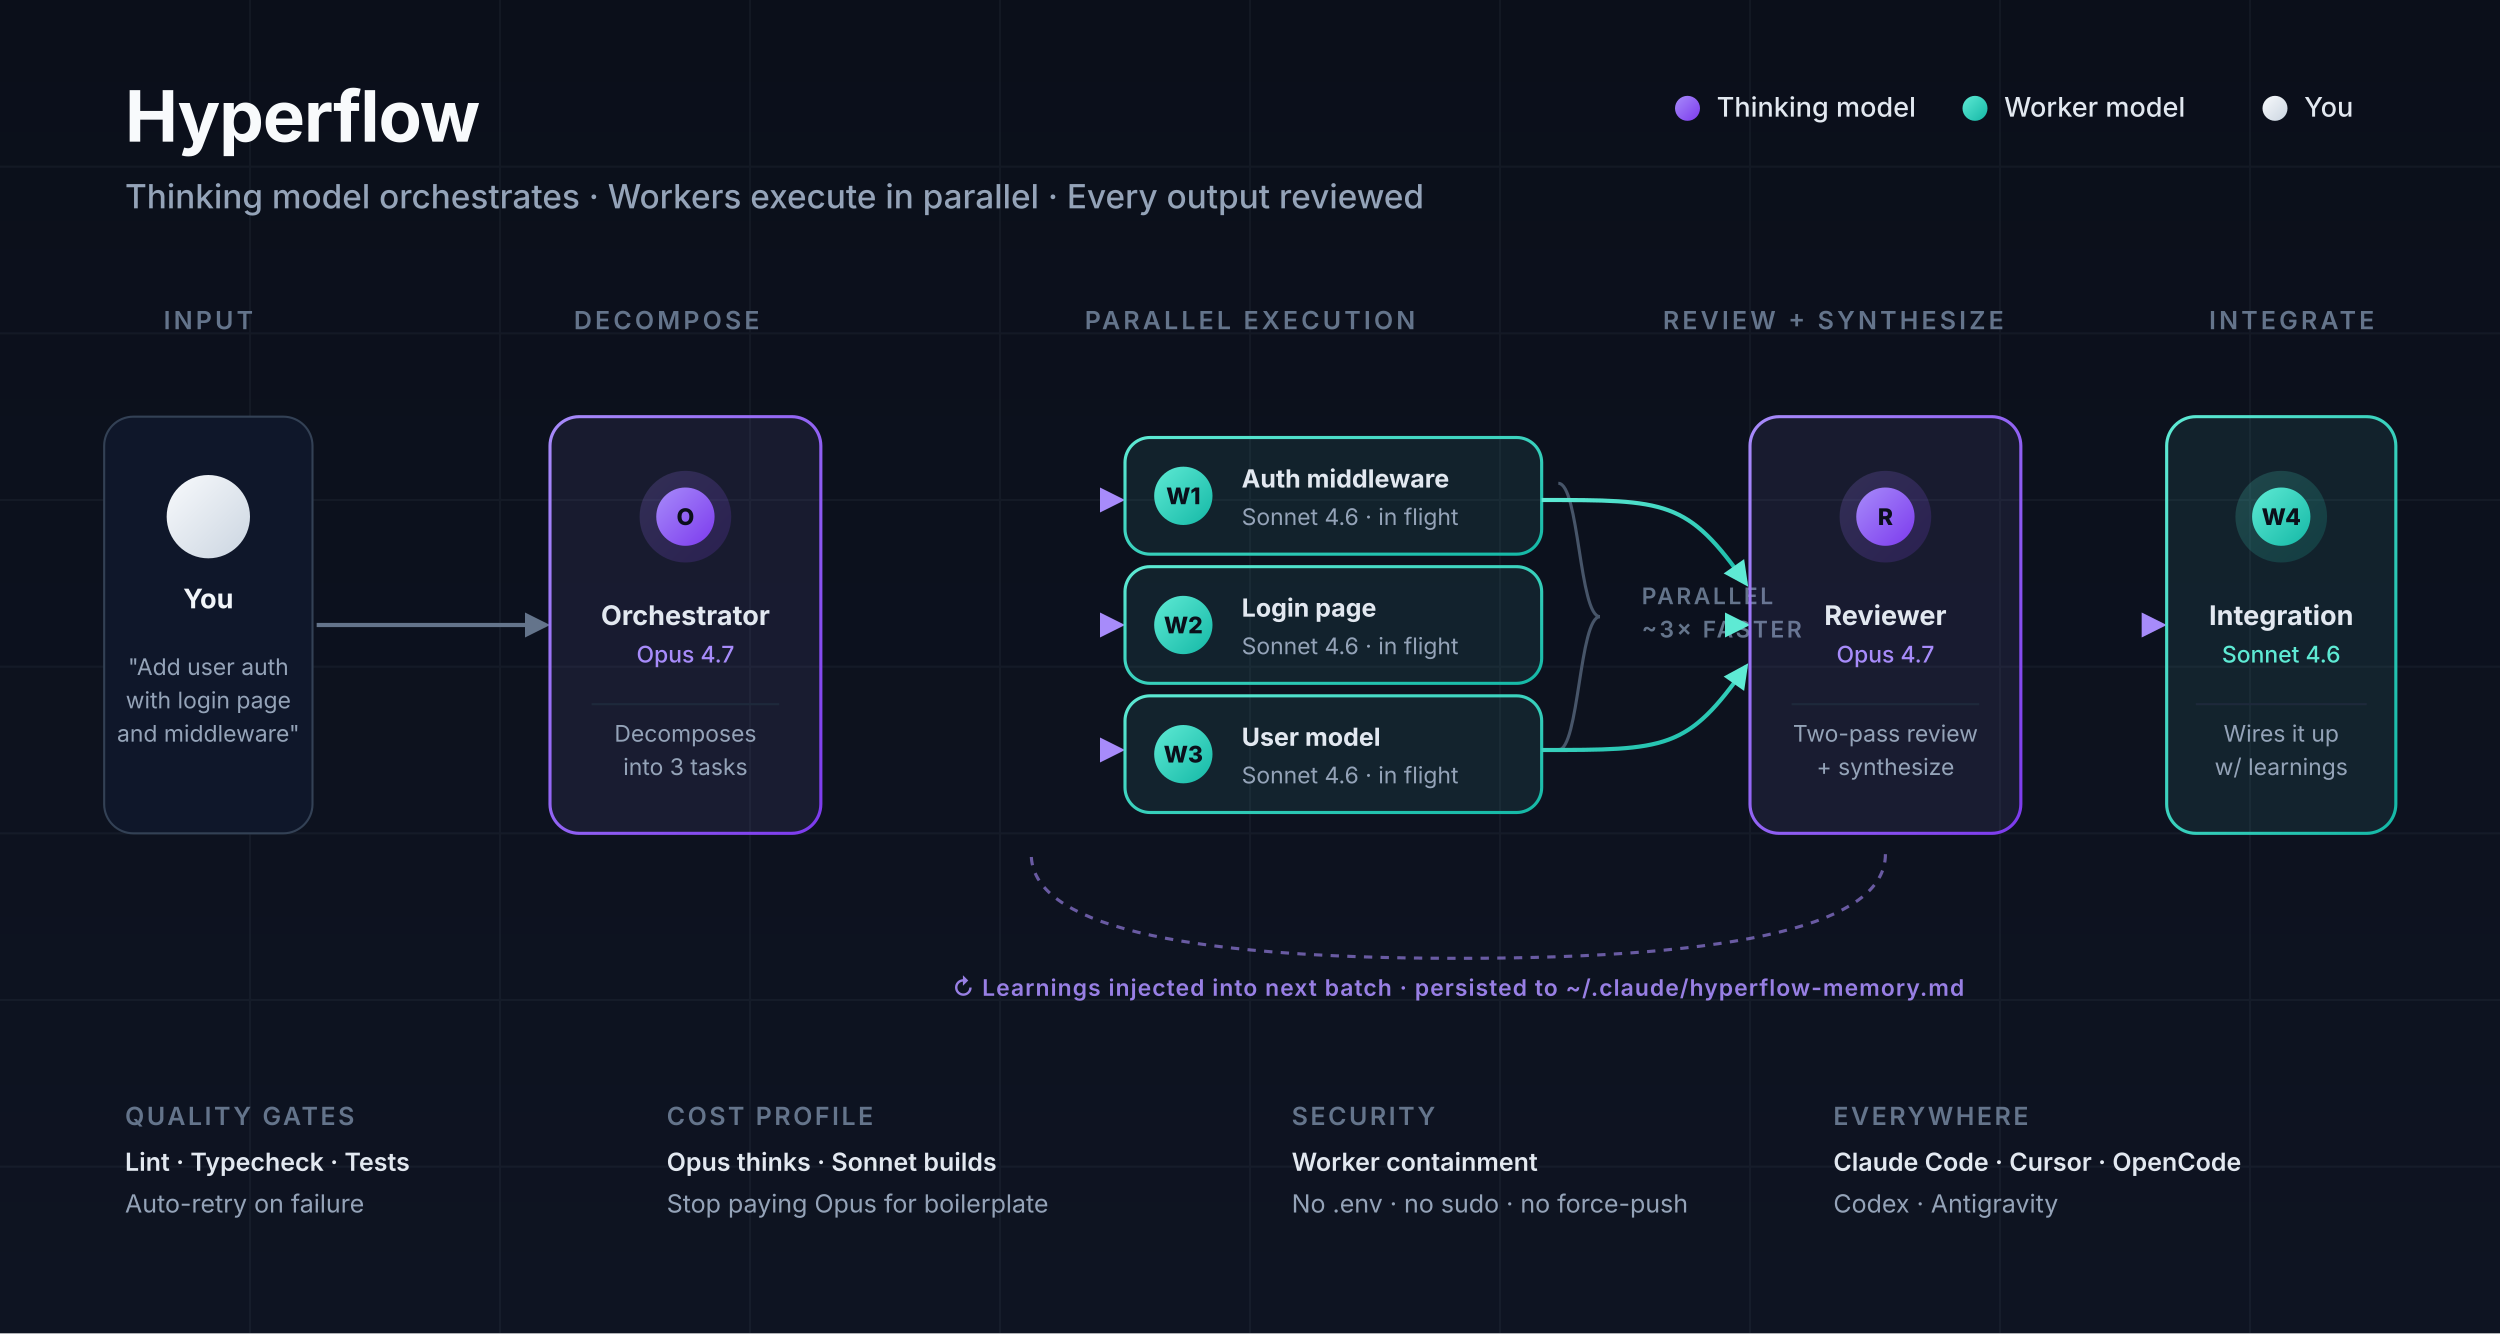
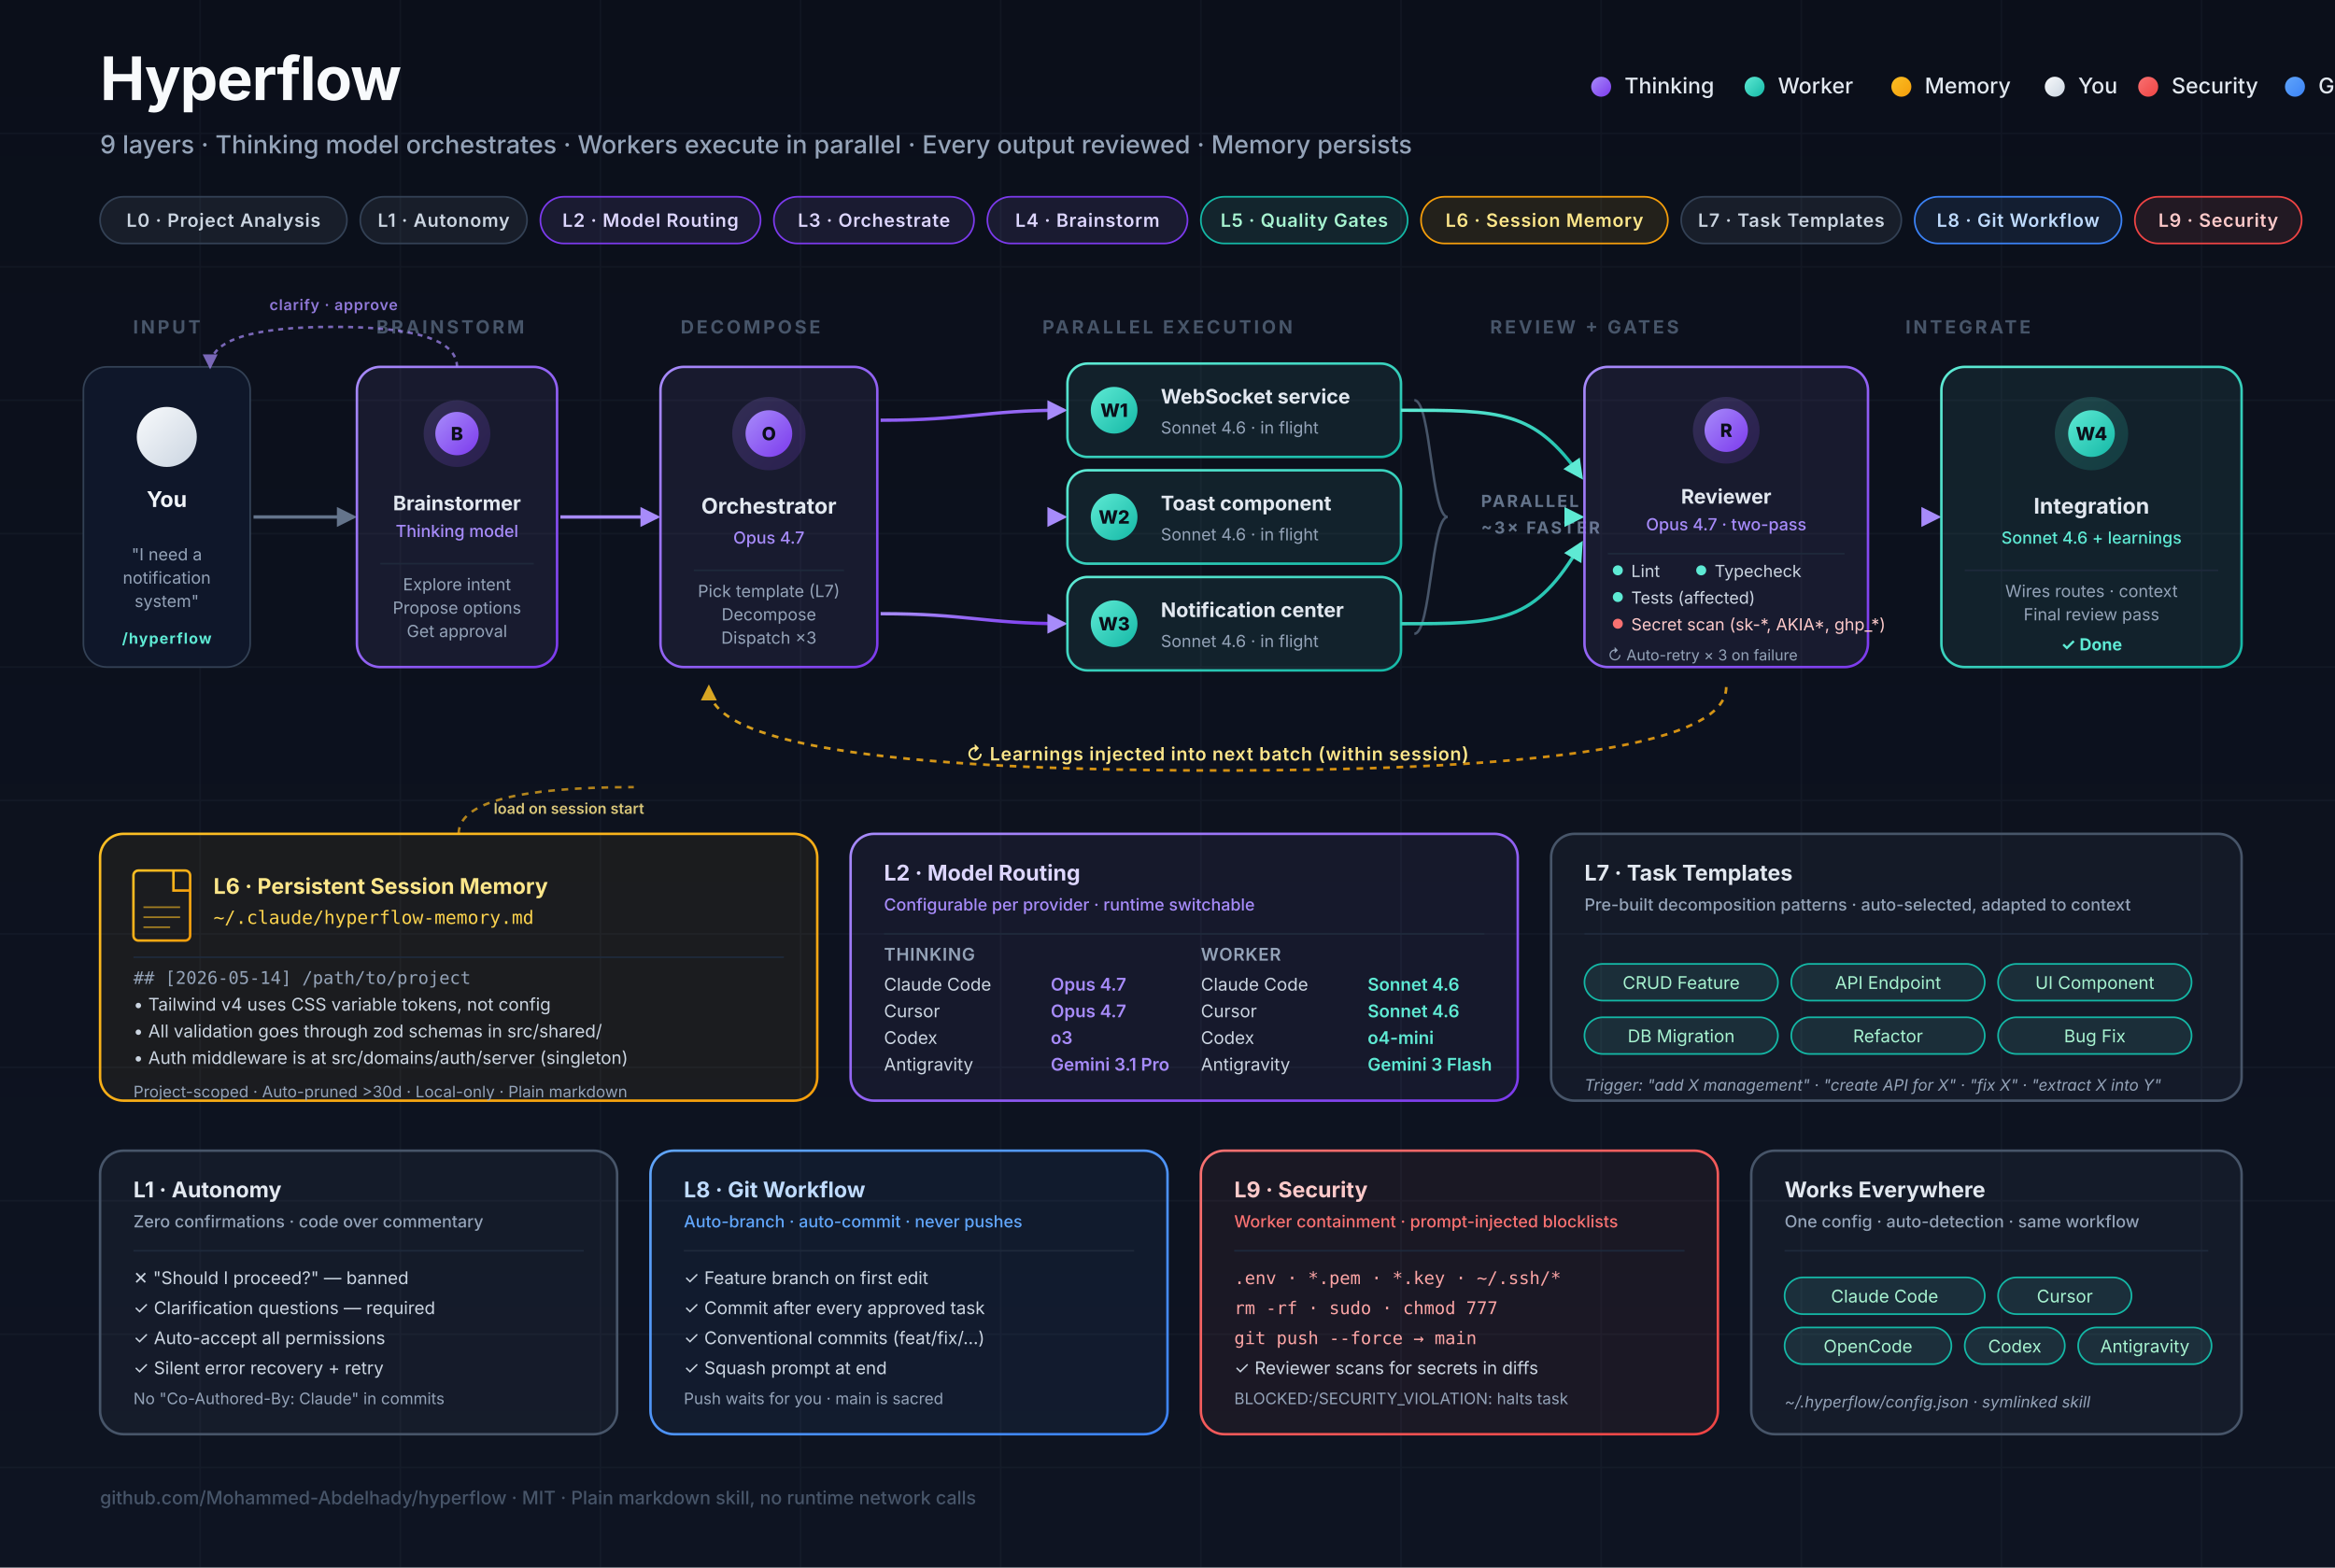
- <svg xmlns="http://www.w3.org/2000/svg" viewBox="0 0 1200 640" role="img" aria-labelledby="title desc" font-family="ui-sans-serif, -apple-system, BlinkMacSystemFont, 'Segoe UI', Inter, system-ui, sans-serif">
+ <svg xmlns="http://www.w3.org/2000/svg" viewBox="0 0 1400 940" role="img" aria-labelledby="title desc" font-family="ui-sans-serif, -apple-system, BlinkMacSystemFont, 'Segoe UI', Inter, system-ui, sans-serif">
  <defs>
    <linearGradient id="bg" x1="0" y1="0" x2="0" y2="1">
      <stop offset="0%" stop-color="#0B0F1A" />
      <stop offset="100%" stop-color="#0E1422" />
    </linearGradient>
    <linearGradient id="thinking" x1="0" y1="0" x2="1" y2="1">
      <stop offset="0%" stop-color="#A78BFA" />
      <stop offset="100%" stop-color="#7C3AED" />
    </linearGradient>
    <linearGradient id="worker" x1="0" y1="0" x2="1" y2="1">
      <stop offset="0%" stop-color="#5EEAD4" />
      <stop offset="100%" stop-color="#14B8A6" />
    </linearGradient>
    <linearGradient id="user" x1="0" y1="0" x2="1" y2="1">
      <stop offset="0%" stop-color="#F8FAFC" />
      <stop offset="100%" stop-color="#CBD5E1" />
    </linearGradient>
-     <filter id="soft" x="-20%" y="-20%" width="140%" height="140%">
-       <feGaussianBlur stdDeviation="8" />
-     </filter>
+     <linearGradient id="memory" x1="0" y1="0" x2="1" y2="1">
+       <stop offset="0%" stop-color="#FBBF24" />
+       <stop offset="100%" stop-color="#F59E0B" />
+     </linearGradient>
+     <linearGradient id="security" x1="0" y1="0" x2="1" y2="1">
+       <stop offset="0%" stop-color="#F87171" />
+       <stop offset="100%" stop-color="#EF4444" />
+     </linearGradient>
+     <linearGradient id="git" x1="0" y1="0" x2="1" y2="1">
+       <stop offset="0%" stop-color="#60A5FA" />
+       <stop offset="100%" stop-color="#3B82F6" />
+     </linearGradient>
    <marker id="arrow" viewBox="0 0 12 12" refX="10" refY="6" markerWidth="6" markerHeight="6" orient="auto-start-reverse">
      <path d="M0,0 L12,6 L0,12 Z" fill="#64748B" />
    </marker>
    <marker id="arrow-thinking" viewBox="0 0 12 12" refX="10" refY="6" markerWidth="6" markerHeight="6" orient="auto-start-reverse">
      <path d="M0,0 L12,6 L0,12 Z" fill="#A78BFA" />
    </marker>
    <marker id="arrow-worker" viewBox="0 0 12 12" refX="10" refY="6" markerWidth="6" markerHeight="6" orient="auto-start-reverse">
      <path d="M0,0 L12,6 L0,12 Z" fill="#5EEAD4" />
    </marker>
+     <marker id="arrow-memory" viewBox="0 0 12 12" refX="10" refY="6" markerWidth="6" markerHeight="6" orient="auto-start-reverse">
+       <path d="M0,0 L12,6 L0,12 Z" fill="#FBBF24" />
+     </marker>
  </defs>
-   <rect width="1200" height="640" fill="url(#bg)" />
-   <g opacity="0.06" stroke="#94A3B8" stroke-width="1">
-     <path d="M0 80 H1200 M0 160 H1200 M0 240 H1200 M0 320 H1200 M0 400 H1200 M0 480 H1200 M0 560 H1200" />
-     <path d="M120 0 V640 M240 0 V640 M360 0 V640 M480 0 V640 M600 0 V640 M720 0 V640 M840 0 V640 M960 0 V640 M1080 0 V640" />
+   <rect width="1400" height="940" fill="url(#bg)" />
+   <g opacity="0.05" stroke="#94A3B8" stroke-width="1">
+     <path d="M0 80 H1400 M0 160 H1400 M0 240 H1400 M0 320 H1400 M0 400 H1400 M0 480 H1400 M0 560 H1400 M0 640 H1400 M0 720 H1400 M0 800 H1400 M0 880 H1400" />
+     <path d="M120 0 V940 M240 0 V940 M360 0 V940 M480 0 V940 M600 0 V940 M720 0 V940 M840 0 V940 M960 0 V940 M1080 0 V940 M1200 0 V940 M1320 0 V940" />
  </g>
  <g>
-     <text x="60" y="68" fill="#F8FAFC" font-size="34" font-weight="700" letter-spacing="-0.5">Hyperflow</text>
-     <text x="60" y="100" fill="#94A3B8" font-size="16" font-weight="500">Thinking model orchestrates · Workers execute in parallel · Every output reviewed</text>
-   </g>
-   <g transform="translate(810,52)" font-size="13" font-weight="500">
+     <text x="60" y="60" fill="#F8FAFC" font-size="36" font-weight="700" letter-spacing="-0.5">Hyperflow</text>
+     <text x="60" y="92" fill="#94A3B8" font-size="15" font-weight="500">9 layers · Thinking model orchestrates · Workers execute in parallel · Every output reviewed · Memory persists</text>
+   </g>
+   <g transform="translate(960,52)" font-size="13" font-weight="500">
    <circle cx="0" cy="0" r="6" fill="url(#thinking)" />
-     <text x="14" y="4" fill="#E2E8F0">Thinking model</text>
-     <circle cx="138" cy="0" r="6" fill="url(#worker)" />
-     <text x="152" y="4" fill="#E2E8F0">Worker model</text>
-     <circle cx="282" cy="0" r="6" fill="url(#user)" />
-     <text x="296" y="4" fill="#E2E8F0">You</text>
-   </g>
-   <g font-size="12" font-weight="600" fill="#64748B" letter-spacing="1.5">
-     <text x="100" y="158" text-anchor="middle">INPUT</text>
-     <text x="320" y="158" text-anchor="middle">DECOMPOSE</text>
-     <text x="600" y="158" text-anchor="middle">PARALLEL EXECUTION</text>
-     <text x="880" y="158" text-anchor="middle">REVIEW + SYNTHESIZE</text>
-     <text x="1100" y="158" text-anchor="middle">INTEGRATE</text>
-   </g>
-   <g transform="translate(50,200)">
-     <rect width="100" height="200" rx="14" fill="#0F172A" stroke="#334155" stroke-width="1" />
-     <circle cx="50" cy="48" r="20" fill="url(#user)" />
-     <text x="50" y="92" text-anchor="middle" fill="#F1F5F9" font-size="13" font-weight="700">You</text>
-     <text x="50" y="124" text-anchor="middle" fill="#94A3B8" font-size="11">"Add user auth</text>
-     <text x="50" y="140" text-anchor="middle" fill="#94A3B8" font-size="11">with login page</text>
-     <text x="50" y="156" text-anchor="middle" fill="#94A3B8" font-size="11">and middleware"</text>
-   </g>
-   <path d="M152 300 H262" stroke="#64748B" stroke-width="2" fill="none" marker-end="url(#arrow)" />
-   <g transform="translate(264,200)">
-     <rect width="130" height="200" rx="14" fill="rgba(167,139,250,0.08)" stroke="url(#thinking)" stroke-width="1.5" />
-     <g transform="translate(65,48)">
+     <text x="14" y="4" fill="#E2E8F0">Thinking</text>
+     <circle cx="92" cy="0" r="6" fill="url(#worker)" />
+     <text x="106" y="4" fill="#E2E8F0">Worker</text>
+     <circle cx="180" cy="0" r="6" fill="url(#memory)" />
+     <text x="194" y="4" fill="#E2E8F0">Memory</text>
+     <circle cx="272" cy="0" r="6" fill="url(#user)" />
+     <text x="286" y="4" fill="#E2E8F0">You</text>
+     <circle cx="328" cy="0" r="6" fill="url(#security)" />
+     <text x="342" y="4" fill="#E2E8F0">Security</text>
+     <circle cx="416" cy="0" r="6" fill="url(#git)" />
+     <text x="430" y="4" fill="#E2E8F0">Git</text>
+   </g>
+   <g transform="translate(60,118)" font-size="11" font-weight="600" letter-spacing="0.4">
+     <g>
+       <rect width="148" height="28" rx="14" fill="rgba(148,163,184,0.10)" stroke="#334155" stroke-width="1" />
+       <text x="74" y="18" text-anchor="middle" fill="#CBD5E1">L0 · Project Analysis</text>
+     </g>
+     <g transform="translate(156,0)">
+       <rect width="100" height="28" rx="14" fill="rgba(148,163,184,0.10)" stroke="#334155" stroke-width="1" />
+       <text x="50" y="18" text-anchor="middle" fill="#CBD5E1">L1 · Autonomy</text>
+     </g>
+     <g transform="translate(264,0)">
+       <rect width="132" height="28" rx="14" fill="rgba(167,139,250,0.10)" stroke="#7C3AED" stroke-width="1" />
+       <text x="66" y="18" text-anchor="middle" fill="#DDD6FE">L2 · Model Routing</text>
+     </g>
+     <g transform="translate(404,0)">
+       <rect width="120" height="28" rx="14" fill="rgba(167,139,250,0.10)" stroke="#7C3AED" stroke-width="1" />
+       <text x="60" y="18" text-anchor="middle" fill="#DDD6FE">L3 · Orchestrate</text>
+     </g>
+     <g transform="translate(532,0)">
+       <rect width="120" height="28" rx="14" fill="rgba(167,139,250,0.10)" stroke="#7C3AED" stroke-width="1" />
+       <text x="60" y="18" text-anchor="middle" fill="#DDD6FE">L4 · Brainstorm</text>
+     </g>
+     <g transform="translate(660,0)">
+       <rect width="124" height="28" rx="14" fill="rgba(94,234,212,0.10)" stroke="#14B8A6" stroke-width="1" />
+       <text x="62" y="18" text-anchor="middle" fill="#A7F3D0">L5 · Quality Gates</text>
+     </g>
+     <g transform="translate(792,0)">
+       <rect width="148" height="28" rx="14" fill="rgba(251,191,36,0.10)" stroke="#F59E0B" stroke-width="1" />
+       <text x="74" y="18" text-anchor="middle" fill="#FDE68A">L6 · Session Memory</text>
+     </g>
+     <g transform="translate(948,0)">
+       <rect width="132" height="28" rx="14" fill="rgba(148,163,184,0.10)" stroke="#334155" stroke-width="1" />
+       <text x="66" y="18" text-anchor="middle" fill="#CBD5E1">L7 · Task Templates</text>
+     </g>
+     <g transform="translate(1088,0)">
+       <rect width="124" height="28" rx="14" fill="rgba(96,165,250,0.10)" stroke="#3B82F6" stroke-width="1" />
+       <text x="62" y="18" text-anchor="middle" fill="#BFDBFE">L8 · Git Workflow</text>
+     </g>
+     <g transform="translate(1220,0)">
+       <rect width="100" height="28" rx="14" fill="rgba(248,113,113,0.10)" stroke="#EF4444" stroke-width="1" />
+       <text x="50" y="18" text-anchor="middle" fill="#FECACA">L9 · Security</text>
+     </g>
+   </g>
+   <g font-size="11" font-weight="700" fill="#475569" letter-spacing="1.6">
+     <text x="100" y="200" text-anchor="middle">INPUT</text>
+     <text x="270" y="200" text-anchor="middle">BRAINSTORM</text>
+     <text x="450" y="200" text-anchor="middle">DECOMPOSE</text>
+     <text x="700" y="200" text-anchor="middle">PARALLEL EXECUTION</text>
+     <text x="950" y="200" text-anchor="middle">REVIEW + GATES</text>
+     <text x="1180" y="200" text-anchor="middle">INTEGRATE</text>
+   </g>
+   <g transform="translate(50,220)">
+     <rect width="100" height="180" rx="14" fill="#0F172A" stroke="#334155" stroke-width="1" />
+     <circle cx="50" cy="42" r="18" fill="url(#user)" />
+     <text x="50" y="84" text-anchor="middle" fill="#F1F5F9" font-size="13" font-weight="700">You</text>
+     <text x="50" y="116" text-anchor="middle" fill="#94A3B8" font-size="10">"I need a</text>
+     <text x="50" y="130" text-anchor="middle" fill="#94A3B8" font-size="10">notification</text>
+     <text x="50" y="144" text-anchor="middle" fill="#94A3B8" font-size="10">system"</text>
+     <text x="50" y="166" text-anchor="middle" fill="#5EEAD4" font-size="9" font-weight="700" letter-spacing="0.6">/hyperflow</text>
+   </g>
+   <path d="M152 310 H212" stroke="#64748B" stroke-width="2" fill="none" marker-end="url(#arrow)" />
+   <g transform="translate(214,220)">
+     <rect width="120" height="180" rx="14" fill="rgba(167,139,250,0.08)" stroke="url(#thinking)" stroke-width="1.5" />
+     <g transform="translate(60,40)">
+       <circle r="20" fill="url(#thinking)" opacity="0.18" />
+       <circle r="13" fill="url(#thinking)" />
+       <text y="4" text-anchor="middle" fill="#0B0F1A" font-size="11" font-weight="800">B</text>
+     </g>
+     <text x="60" y="86" text-anchor="middle" fill="#E2E8F0" font-size="12" font-weight="700">Brainstormer</text>
+     <text x="60" y="102" text-anchor="middle" fill="#A78BFA" font-size="10" font-weight="500">Thinking model</text>
+     <line x1="14" y1="118" x2="106" y2="118" stroke="#1E293B" stroke-width="1" />
+     <text x="60" y="134" text-anchor="middle" fill="#94A3B8" font-size="10">Explore intent</text>
+     <text x="60" y="148" text-anchor="middle" fill="#94A3B8" font-size="10">Propose options</text>
+     <text x="60" y="162" text-anchor="middle" fill="#94A3B8" font-size="10">Get approval</text>
+   </g>
+   <g>
+     <path d="M274 220 Q274 196, 200 196 Q126 196, 126 220" stroke="#A78BFA" stroke-width="1.5" stroke-dasharray="3 3" fill="none" opacity="0.7" marker-end="url(#arrow-thinking)" />
+     <text x="200" y="186" text-anchor="middle" fill="#A78BFA" font-size="9" font-weight="600" letter-spacing="0.4" opacity="0.85">clarify · approve</text>
+   </g>
+   <path d="M336 310 H394" stroke="#A78BFA" stroke-width="2" fill="none" marker-end="url(#arrow-thinking)" />
+   <g transform="translate(396,220)">
+     <rect width="130" height="180" rx="14" fill="rgba(167,139,250,0.08)" stroke="url(#thinking)" stroke-width="1.5" />
+     <g transform="translate(65,40)">
      <circle r="22" fill="url(#thinking)" opacity="0.18" />
      <circle r="14" fill="url(#thinking)" />
      <text y="4" text-anchor="middle" fill="#0B0F1A" font-size="11" font-weight="800">O</text>
    </g>
-     <text x="65" y="100" text-anchor="middle" fill="#E2E8F0" font-size="13" font-weight="700">Orchestrator</text>
-     <text x="65" y="118" text-anchor="middle" fill="#A78BFA" font-size="11" font-weight="500">Opus 4.7</text>
-     <line x1="20" y1="138" x2="110" y2="138" stroke="#1E293B" stroke-width="1" />
-     <text x="65" y="156" text-anchor="middle" fill="#94A3B8" font-size="11">Decomposes</text>
-     <text x="65" y="172" text-anchor="middle" fill="#94A3B8" font-size="11">into 3 tasks</text>
+     <text x="65" y="88" text-anchor="middle" fill="#E2E8F0" font-size="13" font-weight="700">Orchestrator</text>
+     <text x="65" y="106" text-anchor="middle" fill="#A78BFA" font-size="10" font-weight="500">Opus 4.7</text>
+     <line x1="20" y1="122" x2="110" y2="122" stroke="#1E293B" stroke-width="1" />
+     <text x="65" y="138" text-anchor="middle" fill="#94A3B8" font-size="10">Pick template (L7)</text>
+     <text x="65" y="152" text-anchor="middle" fill="#94A3B8" font-size="10">Decompose</text>
+     <text x="65" y="166" text-anchor="middle" fill="#94A3B8" font-size="10">Dispatch ×3</text>
  </g>
  <g stroke="url(#thinking)" stroke-width="2" fill="none">
-     <path d="M396 240 C460 240, 470 240, 538 240" marker-end="url(#arrow-thinking)" />
-     <path d="M396 300 H538" marker-end="url(#arrow-thinking)" />
-     <path d="M396 360 C460 360, 470 360, 538 360" marker-end="url(#arrow-thinking)" />
-   </g>
-   <g transform="translate(540,210)">
+     <path d="M528 252 C580 252, 590 246, 638 246" marker-end="url(#arrow-thinking)" />
+     <path d="M528 310 H638" marker-end="url(#arrow-thinking)" />
+     <path d="M528 368 C580 368, 590 374, 638 374" marker-end="url(#arrow-thinking)" />
+   </g>
+   <g transform="translate(640,218)">
    <rect width="200" height="56" rx="12" fill="rgba(94,234,212,0.08)" stroke="url(#worker)" stroke-width="1.5" />
    <circle cx="28" cy="28" r="14" fill="url(#worker)" />
    <text x="28" y="32" text-anchor="middle" fill="#0B0F1A" font-size="11" font-weight="800">W1</text>
-     <text x="56" y="24" fill="#E2E8F0" font-size="12" font-weight="700">Auth middleware</text>
-     <text x="56" y="42" fill="#94A3B8" font-size="11">Sonnet 4.6 · in flight</text>
-   </g>
-   <g transform="translate(540,272)">
+     <text x="56" y="24" fill="#E2E8F0" font-size="12" font-weight="700">WebSocket service</text>
+     <text x="56" y="42" fill="#94A3B8" font-size="10">Sonnet 4.6 · in flight</text>
+   </g>
+   <g transform="translate(640,282)">
    <rect width="200" height="56" rx="12" fill="rgba(94,234,212,0.08)" stroke="url(#worker)" stroke-width="1.5" />
    <circle cx="28" cy="28" r="14" fill="url(#worker)" />
    <text x="28" y="32" text-anchor="middle" fill="#0B0F1A" font-size="11" font-weight="800">W2</text>
-     <text x="56" y="24" fill="#E2E8F0" font-size="12" font-weight="700">Login page</text>
-     <text x="56" y="42" fill="#94A3B8" font-size="11">Sonnet 4.6 · in flight</text>
-   </g>
-   <g transform="translate(540,334)">
+     <text x="56" y="24" fill="#E2E8F0" font-size="12" font-weight="700">Toast component</text>
+     <text x="56" y="42" fill="#94A3B8" font-size="10">Sonnet 4.6 · in flight</text>
+   </g>
+   <g transform="translate(640,346)">
    <rect width="200" height="56" rx="12" fill="rgba(94,234,212,0.08)" stroke="url(#worker)" stroke-width="1.5" />
    <circle cx="28" cy="28" r="14" fill="url(#worker)" />
    <text x="28" y="32" text-anchor="middle" fill="#0B0F1A" font-size="11" font-weight="800">W3</text>
-     <text x="56" y="24" fill="#E2E8F0" font-size="12" font-weight="700">User model</text>
-     <text x="56" y="42" fill="#94A3B8" font-size="11">Sonnet 4.6 · in flight</text>
+     <text x="56" y="24" fill="#E2E8F0" font-size="12" font-weight="700">Notification center</text>
+     <text x="56" y="42" fill="#94A3B8" font-size="10">Sonnet 4.6 · in flight</text>
  </g>
  <g stroke="#475569" stroke-width="1.5" fill="none">
-     <path d="M748 232 C758 232, 758 296, 768 296" />
-     <path d="M748 360 C758 360, 758 296, 768 296" />
-   </g>
-   <text x="788" y="290" fill="#64748B" font-size="11" font-weight="600" letter-spacing="1.2">PARALLEL</text>
-   <text x="788" y="306" fill="#64748B" font-size="11" font-weight="600" letter-spacing="1.2">~3× FASTER</text>
+     <path d="M848 240 C858 240, 858 310, 868 310" />
+     <path d="M848 380 C858 380, 858 310, 868 310" />
+   </g>
+   <text x="888" y="304" fill="#64748B" font-size="10" font-weight="700" letter-spacing="1.2">PARALLEL</text>
+   <text x="888" y="320" fill="#64748B" font-size="10" font-weight="700" letter-spacing="1.2">~3× FASTER</text>
  <g stroke="url(#worker)" stroke-width="2" fill="none">
-     <path d="M740 240 C800 240, 810 240, 838 280" marker-end="url(#arrow-worker)" />
-     <path d="M740 300 H838" marker-end="url(#arrow-worker)" />
-     <path d="M740 360 C800 360, 810 360, 838 320" marker-end="url(#arrow-worker)" />
-   </g>
-   <g transform="translate(840,200)">
-     <rect width="130" height="200" rx="14" fill="rgba(167,139,250,0.08)" stroke="url(#thinking)" stroke-width="1.5" />
-     <g transform="translate(65,48)">
-       <circle r="22" fill="url(#thinking)" opacity="0.18" />
-       <circle r="14" fill="url(#thinking)" />
+     <path d="M840 246 C900 246, 920 246, 948 286" marker-end="url(#arrow-worker)" />
+     <path d="M840 310 H948" marker-end="url(#arrow-worker)" />
+     <path d="M840 374 C900 374, 920 374, 948 326" marker-end="url(#arrow-worker)" />
+   </g>
+   <g transform="translate(950,220)">
+     <rect width="170" height="180" rx="14" fill="rgba(167,139,250,0.08)" stroke="url(#thinking)" stroke-width="1.5" />
+     <g transform="translate(85,38)">
+       <circle r="20" fill="url(#thinking)" opacity="0.18" />
+       <circle r="13" fill="url(#thinking)" />
      <text y="4" text-anchor="middle" fill="#0B0F1A" font-size="11" font-weight="800">R</text>
    </g>
-     <text x="65" y="100" text-anchor="middle" fill="#E2E8F0" font-size="13" font-weight="700">Reviewer</text>
-     <text x="65" y="118" text-anchor="middle" fill="#A78BFA" font-size="11" font-weight="500">Opus 4.7</text>
-     <line x1="20" y1="138" x2="110" y2="138" stroke="#1E293B" stroke-width="1" />
-     <text x="65" y="156" text-anchor="middle" fill="#94A3B8" font-size="11">Two-pass review</text>
-     <text x="65" y="172" text-anchor="middle" fill="#94A3B8" font-size="11">+ synthesize</text>
-   </g>
-   <path d="M972 300 H1038" stroke="url(#thinking)" stroke-width="2" fill="none" marker-end="url(#arrow-thinking)" />
-   <g transform="translate(1040,200)">
-     <rect width="110" height="200" rx="14" fill="rgba(94,234,212,0.08)" stroke="url(#worker)" stroke-width="1.5" />
-     <g transform="translate(55,48)">
+     <text x="85" y="82" text-anchor="middle" fill="#E2E8F0" font-size="12" font-weight="700">Reviewer</text>
+     <text x="85" y="98" text-anchor="middle" fill="#A78BFA" font-size="10" font-weight="500">Opus 4.7 · two-pass</text>
+     <line x1="14" y1="112" x2="156" y2="112" stroke="#1E293B" stroke-width="1" />
+     <g transform="translate(14,124)" font-size="10">
+       <circle cx="6" cy="-2" r="3" fill="#5EEAD4" />
+       <text x="14" y="2" fill="#CBD5E1">Lint</text>
+       <circle cx="56" cy="-2" r="3" fill="#5EEAD4" />
+       <text x="64" y="2" fill="#CBD5E1">Typecheck</text>
+       <circle cx="6" cy="14" r="3" fill="#5EEAD4" />
+       <text x="14" y="18" fill="#CBD5E1">Tests (affected)</text>
+       <circle cx="6" cy="30" r="3" fill="#F87171" />
+       <text x="14" y="34" fill="#FECACA">Secret scan (sk-*, AKIA*, ghp_*)</text>
+       <text x="0" y="52" fill="#94A3B8" font-size="9">↻ Auto-retry × 3 on failure</text>
+     </g>
+   </g>
+   <path d="M1122 310 H1162" stroke="url(#thinking)" stroke-width="2" fill="none" marker-end="url(#arrow-thinking)" />
+   <g transform="translate(1164,220)">
+     <rect width="180" height="180" rx="14" fill="rgba(94,234,212,0.08)" stroke="url(#worker)" stroke-width="1.5" />
+     <g transform="translate(90,40)">
      <circle r="22" fill="url(#worker)" opacity="0.18" />
      <circle r="14" fill="url(#worker)" />
      <text y="4" text-anchor="middle" fill="#0B0F1A" font-size="11" font-weight="800">W4</text>
    </g>
-     <text x="55" y="100" text-anchor="middle" fill="#E2E8F0" font-size="13" font-weight="700">Integration</text>
-     <text x="55" y="118" text-anchor="middle" fill="#5EEAD4" font-size="11" font-weight="500">Sonnet 4.6</text>
-     <line x1="14" y1="138" x2="96" y2="138" stroke="#1E293B" stroke-width="1" />
-     <text x="55" y="156" text-anchor="middle" fill="#94A3B8" font-size="11">Wires it up</text>
-     <text x="55" y="172" text-anchor="middle" fill="#94A3B8" font-size="11">w/ learnings</text>
+     <text x="90" y="88" text-anchor="middle" fill="#E2E8F0" font-size="13" font-weight="700">Integration</text>
+     <text x="90" y="106" text-anchor="middle" fill="#5EEAD4" font-size="10" font-weight="500">Sonnet 4.6 + learnings</text>
+     <line x1="14" y1="122" x2="166" y2="122" stroke="#1E293B" stroke-width="1" />
+     <text x="90" y="138" text-anchor="middle" fill="#94A3B8" font-size="10">Wires routes · context</text>
+     <text x="90" y="152" text-anchor="middle" fill="#94A3B8" font-size="10">Final review pass</text>
+     <text x="90" y="170" text-anchor="middle" fill="#5EEAD4" font-size="10" font-weight="700">✓ Done</text>
  </g>
  <g>
-     <path d="M905 410 Q905 460, 700 460 Q495 460, 495 410" stroke="#A78BFA" stroke-width="1.5" stroke-dasharray="4 4" fill="none" opacity="0.6" />
-     <text x="700" y="478" text-anchor="middle" fill="#A78BFA" font-size="11" font-weight="600" letter-spacing="0.5" opacity="0.9">↻ Learnings injected into next batch · persisted to ~/.claude/hyperflow-memory.md</text>
-   </g>
-   <g transform="translate(60,540)" font-size="12">
-     <g>
-       <text x="0" y="0" fill="#64748B" font-weight="600" letter-spacing="1.2">QUALITY GATES</text>
-       <text x="0" y="22" fill="#E2E8F0" font-weight="600">Lint · Typecheck · Tests</text>
-       <text x="0" y="42" fill="#94A3B8">Auto-retry on failure</text>
-     </g>
-     <g transform="translate(260,0)">
-       <text x="0" y="0" fill="#64748B" font-weight="600" letter-spacing="1.2">COST PROFILE</text>
-       <text x="0" y="22" fill="#E2E8F0" font-weight="600">Opus thinks · Sonnet builds</text>
-       <text x="0" y="42" fill="#94A3B8">Stop paying Opus for boilerplate</text>
-     </g>
-     <g transform="translate(560,0)">
-       <text x="0" y="0" fill="#64748B" font-weight="600" letter-spacing="1.2">SECURITY</text>
-       <text x="0" y="22" fill="#E2E8F0" font-weight="600">Worker containment</text>
-       <text x="0" y="42" fill="#94A3B8">No .env · no sudo · no force-push</text>
-     </g>
-     <g transform="translate(820,0)">
-       <text x="0" y="0" fill="#64748B" font-weight="600" letter-spacing="1.2">EVERYWHERE</text>
-       <text x="0" y="22" fill="#E2E8F0" font-weight="600">Claude Code · Cursor · OpenCode</text>
-       <text x="0" y="42" fill="#94A3B8">Codex · Antigravity</text>
-     </g>
+     <path d="M1035 412 Q1035 462, 730 462 Q425 462, 425 412" stroke="url(#memory)" stroke-width="1.6" stroke-dasharray="4 4" fill="none" opacity="0.85" marker-end="url(#arrow-memory)" />
+     <text x="730" y="456" text-anchor="middle" fill="#FDE68A" font-size="11" font-weight="600" letter-spacing="0.4">↻ Learnings injected into next batch (within session)</text>
+   </g>
+   <g transform="translate(60,500)">
+     <rect width="430" height="160" rx="14" fill="rgba(251,191,36,0.06)" stroke="url(#memory)" stroke-width="1.5" />
+     <g transform="translate(20,22)">
+       <rect width="34" height="42" rx="3" fill="none" stroke="url(#memory)" stroke-width="1.5" />
+       <path d="M24 0 V12 H34" fill="none" stroke="url(#memory)" stroke-width="1.5" />
+       <line x1="6" y1="22" x2="28" y2="22" stroke="#FBBF24" stroke-width="1" opacity="0.6" />
+       <line x1="6" y1="28" x2="28" y2="28" stroke="#FBBF24" stroke-width="1" opacity="0.6" />
+       <line x1="6" y1="34" x2="22" y2="34" stroke="#FBBF24" stroke-width="1" opacity="0.6" />
+     </g>
+     <text x="68" y="36" fill="#FDE68A" font-size="13" font-weight="700">L6 · Persistent Session Memory</text>
+     <text x="68" y="54" fill="#FCD34D" font-size="11" font-family="ui-monospace, SFMono-Regular, Menlo, monospace">~/.claude/hyperflow-memory.md</text>
+     <line x1="20" y1="74" x2="410" y2="74" stroke="#1E293B" stroke-width="1" />
+     <g transform="translate(20,90)" font-size="10.5" fill="#CBD5E1">
+       <text y="0" font-family="ui-monospace, SFMono-Regular, Menlo, monospace" fill="#94A3B8">## [2026-05-14] /path/to/project</text>
+       <text y="16">• Tailwind v4 uses CSS variable tokens, not config</text>
+       <text y="32">• All validation goes through zod schemas in src/shared/</text>
+       <text y="48">• Auth middleware is at src/domains/auth/server (singleton)</text>
+       <text y="68" fill="#94A3B8" font-size="9.5">Project-scoped · Auto-pruned &gt;30d · Local-only · Plain markdown</text>
+     </g>
+   </g>
+   <g>
+     <path d="M275 500 Q275 472, 380 472" stroke="url(#memory)" stroke-width="1.5" stroke-dasharray="4 4" fill="none" opacity="0.7" />
+     <text x="296" y="488" fill="#FDE68A" font-size="9" font-weight="600" opacity="0.85">load on session start</text>
+   </g>
+   <g transform="translate(510,500)">
+     <rect width="400" height="160" rx="14" fill="rgba(167,139,250,0.06)" stroke="url(#thinking)" stroke-width="1.5" />
+     <text x="20" y="28" fill="#DDD6FE" font-size="13" font-weight="700">L2 · Model Routing</text>
+     <text x="20" y="46" fill="#A78BFA" font-size="10" font-weight="500">Configurable per provider · runtime switchable</text>
+     <line x1="20" y1="60" x2="380" y2="60" stroke="#1E293B" stroke-width="1" />
+     <g transform="translate(20,76)" font-size="10.5">
+       <text y="0" fill="#94A3B8" font-weight="600" letter-spacing="0.4">THINKING</text>
+       <text y="0" x="190" fill="#94A3B8" font-weight="600" letter-spacing="0.4">WORKER</text>
+       <g transform="translate(0,18)">
+         <text fill="#CBD5E1">Claude Code</text>
+         <text x="100" fill="#A78BFA" font-weight="600">Opus 4.7</text>
+         <text x="190" fill="#CBD5E1">Claude Code</text>
+         <text x="290" fill="#5EEAD4" font-weight="600">Sonnet 4.6</text>
+       </g>
+       <g transform="translate(0,34)">
+         <text fill="#CBD5E1">Cursor</text>
+         <text x="100" fill="#A78BFA" font-weight="600">Opus 4.7</text>
+         <text x="190" fill="#CBD5E1">Cursor</text>
+         <text x="290" fill="#5EEAD4" font-weight="600">Sonnet 4.6</text>
+       </g>
+       <g transform="translate(0,50)">
+         <text fill="#CBD5E1">Codex</text>
+         <text x="100" fill="#A78BFA" font-weight="600">o3</text>
+         <text x="190" fill="#CBD5E1">Codex</text>
+         <text x="290" fill="#5EEAD4" font-weight="600">o4-mini</text>
+       </g>
+       <g transform="translate(0,66)">
+         <text fill="#CBD5E1">Antigravity</text>
+         <text x="100" fill="#A78BFA" font-weight="600">Gemini 3.1 Pro</text>
+         <text x="190" fill="#CBD5E1">Antigravity</text>
+         <text x="290" fill="#5EEAD4" font-weight="600">Gemini 3 Flash</text>
+       </g>
+     </g>
+   </g>
+   <g transform="translate(930,500)">
+     <rect width="414" height="160" rx="14" fill="rgba(148,163,184,0.06)" stroke="#475569" stroke-width="1.5" />
+     <text x="20" y="28" fill="#E2E8F0" font-size="13" font-weight="700">L7 · Task Templates</text>
+     <text x="20" y="46" fill="#94A3B8" font-size="10" font-weight="500">Pre-built decomposition patterns · auto-selected, adapted to context</text>
+     <line x1="20" y1="60" x2="394" y2="60" stroke="#1E293B" stroke-width="1" />
+     <g transform="translate(20,78)" font-size="10.5">
+       <g>
+         <rect width="116" height="22" rx="11" fill="rgba(94,234,212,0.10)" stroke="#14B8A6" stroke-width="1" />
+         <text x="58" y="15" text-anchor="middle" fill="#A7F3D0">CRUD Feature</text>
+       </g>
+       <g transform="translate(124,0)">
+         <rect width="116" height="22" rx="11" fill="rgba(94,234,212,0.10)" stroke="#14B8A6" stroke-width="1" />
+         <text x="58" y="15" text-anchor="middle" fill="#A7F3D0">API Endpoint</text>
+       </g>
+       <g transform="translate(248,0)">
+         <rect width="116" height="22" rx="11" fill="rgba(94,234,212,0.10)" stroke="#14B8A6" stroke-width="1" />
+         <text x="58" y="15" text-anchor="middle" fill="#A7F3D0">UI Component</text>
+       </g>
+       <g transform="translate(0,32)">
+         <rect width="116" height="22" rx="11" fill="rgba(94,234,212,0.10)" stroke="#14B8A6" stroke-width="1" />
+         <text x="58" y="15" text-anchor="middle" fill="#A7F3D0">DB Migration</text>
+       </g>
+       <g transform="translate(124,32)">
+         <rect width="116" height="22" rx="11" fill="rgba(94,234,212,0.10)" stroke="#14B8A6" stroke-width="1" />
+         <text x="58" y="15" text-anchor="middle" fill="#A7F3D0">Refactor</text>
+       </g>
+       <g transform="translate(248,32)">
+         <rect width="116" height="22" rx="11" fill="rgba(94,234,212,0.10)" stroke="#14B8A6" stroke-width="1" />
+         <text x="58" y="15" text-anchor="middle" fill="#A7F3D0">Bug Fix</text>
+       </g>
+       <text y="76" fill="#94A3B8" font-size="9.5" font-style="italic">Trigger: "add X management" · "create API for X" · "fix X" · "extract X into Y"</text>
+     </g>
+   </g>
+   <g transform="translate(60,690)">
+     <rect width="310" height="170" rx="14" fill="rgba(148,163,184,0.06)" stroke="#475569" stroke-width="1.5" />
+     <text x="20" y="28" fill="#E2E8F0" font-size="13" font-weight="700">L1 · Autonomy</text>
+     <text x="20" y="46" fill="#94A3B8" font-size="10" font-weight="500">Zero confirmations · code over commentary</text>
+     <line x1="20" y1="60" x2="290" y2="60" stroke="#1E293B" stroke-width="1" />
+     <g transform="translate(20,80)" font-size="10.5" fill="#CBD5E1">
+       <text y="0">✕ "Should I proceed?" — banned</text>
+       <text y="18">✓ Clarification questions — required</text>
+       <text y="36">✓ Auto-accept all permissions</text>
+       <text y="54">✓ Silent error recovery + retry</text>
+       <text y="72" fill="#94A3B8" font-size="9.5">No "Co-Authored-By: Claude" in commits</text>
+     </g>
+   </g>
+   <g transform="translate(390,690)">
+     <rect width="310" height="170" rx="14" fill="rgba(96,165,250,0.06)" stroke="url(#git)" stroke-width="1.5" />
+     <text x="20" y="28" fill="#BFDBFE" font-size="13" font-weight="700">L8 · Git Workflow</text>
+     <text x="20" y="46" fill="#60A5FA" font-size="10" font-weight="500">Auto-branch · auto-commit · never pushes</text>
+     <line x1="20" y1="60" x2="290" y2="60" stroke="#1E293B" stroke-width="1" />
+     <g transform="translate(20,80)" font-size="10.5" fill="#CBD5E1">
+       <text y="0">✓ Feature branch on first edit</text>
+       <text y="18">✓ Commit after every approved task</text>
+       <text y="36">✓ Conventional commits (feat/fix/...)</text>
+       <text y="54">✓ Squash prompt at end</text>
+       <text y="72" fill="#94A3B8" font-size="9.5">Push waits for you · main is sacred</text>
+     </g>
+   </g>
+   <g transform="translate(720,690)">
+     <rect width="310" height="170" rx="14" fill="rgba(248,113,113,0.06)" stroke="url(#security)" stroke-width="1.5" />
+     <text x="20" y="28" fill="#FECACA" font-size="13" font-weight="700">L9 · Security</text>
+     <text x="20" y="46" fill="#F87171" font-size="10" font-weight="500">Worker containment · prompt-injected blocklists</text>
+     <line x1="20" y1="60" x2="290" y2="60" stroke="#1E293B" stroke-width="1" />
+     <g transform="translate(20,80)" font-size="10.5" fill="#CBD5E1">
+       <text y="0" font-family="ui-monospace, SFMono-Regular, Menlo, monospace" fill="#FCA5A5">.env · *.pem · *.key · ~/.ssh/*</text>
+       <text y="18" font-family="ui-monospace, SFMono-Regular, Menlo, monospace" fill="#FCA5A5">rm -rf · sudo · chmod 777</text>
+       <text y="36" font-family="ui-monospace, SFMono-Regular, Menlo, monospace" fill="#FCA5A5">git push --force → main</text>
+       <text y="54">✓ Reviewer scans for secrets in diffs</text>
+       <text y="72" fill="#94A3B8" font-size="9.5">BLOCKED:/SECURITY_VIOLATION: halts task</text>
+     </g>
+   </g>
+   <g transform="translate(1050,690)">
+     <rect width="294" height="170" rx="14" fill="rgba(148,163,184,0.06)" stroke="#475569" stroke-width="1.5" />
+     <text x="20" y="28" fill="#E2E8F0" font-size="13" font-weight="700">Works Everywhere</text>
+     <text x="20" y="46" fill="#94A3B8" font-size="10" font-weight="500">One config · auto-detection · same workflow</text>
+     <line x1="20" y1="60" x2="274" y2="60" stroke="#1E293B" stroke-width="1" />
+     <g transform="translate(20,76)" font-size="10.5">
+       <g>
+         <rect width="120" height="22" rx="11" fill="rgba(94,234,212,0.10)" stroke="#14B8A6" stroke-width="1" />
+         <text x="60" y="15" text-anchor="middle" fill="#A7F3D0">Claude Code</text>
+       </g>
+       <g transform="translate(128,0)">
+         <rect width="80" height="22" rx="11" fill="rgba(94,234,212,0.10)" stroke="#14B8A6" stroke-width="1" />
+         <text x="40" y="15" text-anchor="middle" fill="#A7F3D0">Cursor</text>
+       </g>
+       <g transform="translate(0,30)">
+         <rect width="100" height="22" rx="11" fill="rgba(94,234,212,0.10)" stroke="#14B8A6" stroke-width="1" />
+         <text x="50" y="15" text-anchor="middle" fill="#A7F3D0">OpenCode</text>
+       </g>
+       <g transform="translate(108,30)">
+         <rect width="60" height="22" rx="11" fill="rgba(94,234,212,0.10)" stroke="#14B8A6" stroke-width="1" />
+         <text x="30" y="15" text-anchor="middle" fill="#A7F3D0">Codex</text>
+       </g>
+       <g transform="translate(176,30)">
+         <rect width="80" height="22" rx="11" fill="rgba(94,234,212,0.10)" stroke="#14B8A6" stroke-width="1" />
+         <text x="40" y="15" text-anchor="middle" fill="#A7F3D0">Antigravity</text>
+       </g>
+       <text y="78" fill="#94A3B8" font-size="9.5" font-style="italic">~/.hyperflow/config.json · symlinked skill</text>
+     </g>
+   </g>
+   <g transform="translate(60,902)" font-size="11" fill="#475569" font-weight="500">
+     <text>github.com/Mohammed-Abdelhady/hyperflow  ·  MIT  ·  Plain markdown skill, no runtime network calls</text>
  </g>
</svg>
